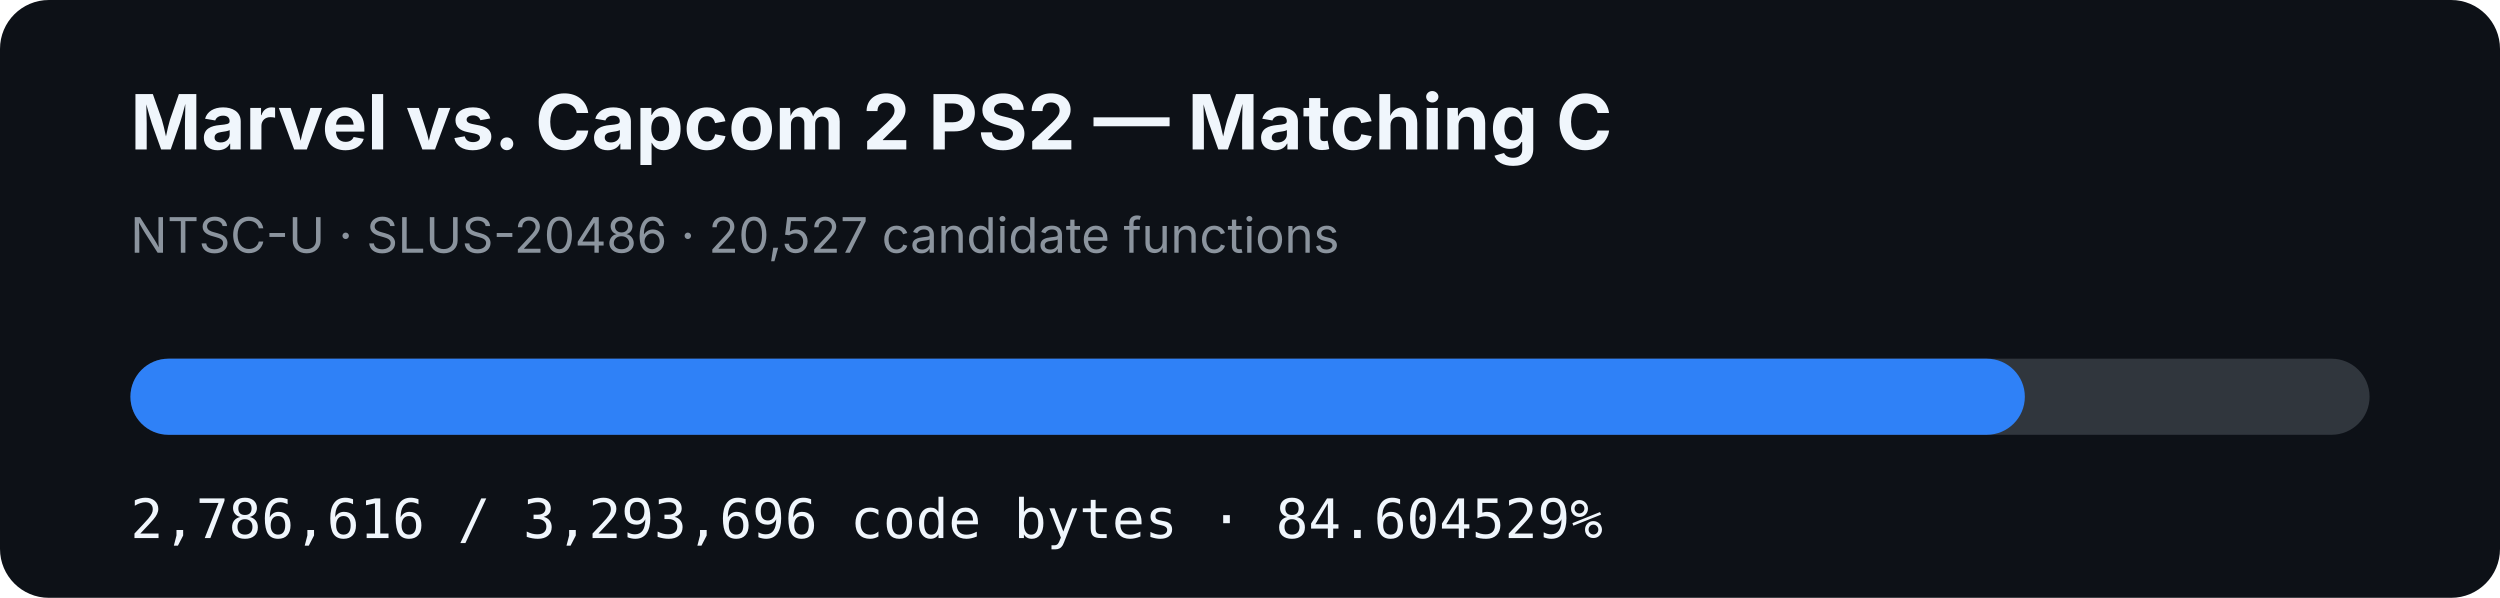
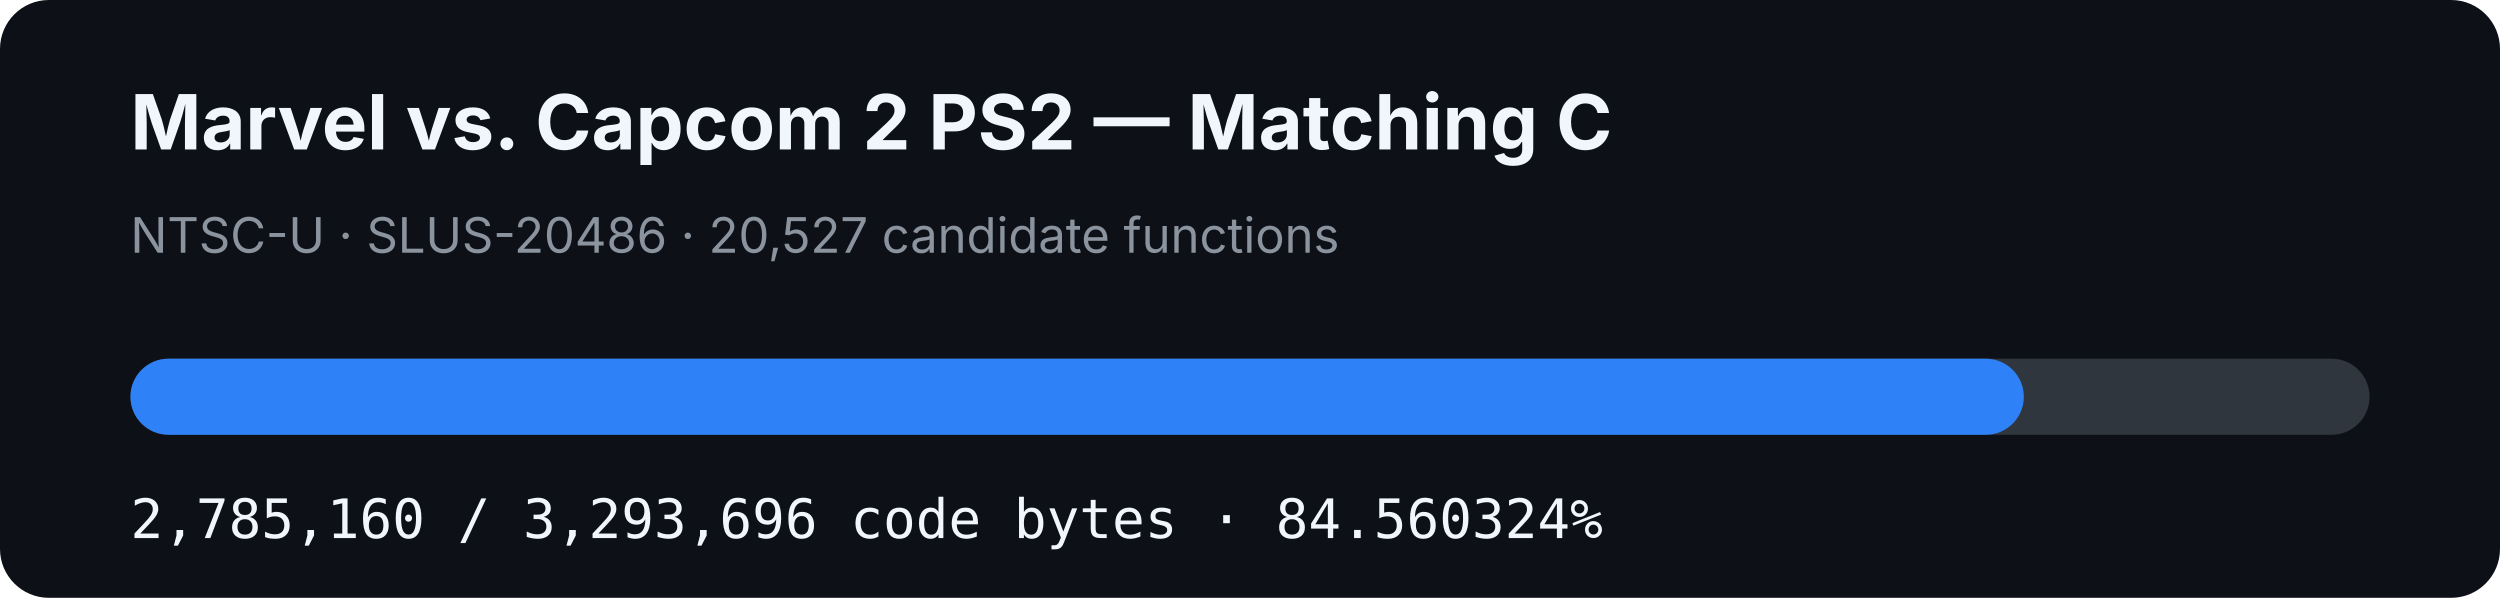
- <svg xmlns="http://www.w3.org/2000/svg" width="920" height="220" viewBox="0 0 920 220" role="img" aria-label="MVC2 PS2 matching C progress: 84.604529%">
+ <svg xmlns="http://www.w3.org/2000/svg" width="920" height="220" viewBox="0 0 920 220" role="img" aria-label="MVC2 PS2 matching C progress: 84.560324%">
  <rect width="920" height="220" rx="18" fill="#0d1117" />
  <text x="48" y="55" fill="#f0f6fc" font-family="-apple-system,BlinkMacSystemFont,Segoe UI,sans-serif" font-size="28" font-weight="700">Marvel vs. Capcom 2 PS2 — Matching C</text>
  <text x="48" y="93" fill="#8b949e" font-family="-apple-system,BlinkMacSystemFont,Segoe UI,sans-serif" font-size="18">NTSC-U · SLUS-20486 · 20,527 candidate functions</text>
  <rect x="48" y="132" width="824" height="28" rx="14" fill="#30363d" />
-   <rect x="48" y="132" width="697.141" height="28" rx="14" fill="#2f81f7" />
-   <text x="48" y="198" fill="#f0f6fc" font-family="ui-monospace,SFMono-Regular,Menlo,monospace" font-size="20">2,786,616 / 3,293,696 code bytes · 84.604529%</text>
+   <rect x="48" y="132" width="696.777" height="28" rx="14" fill="#2f81f7" />
+   <text x="48" y="198" fill="#f0f6fc" font-family="ui-monospace,SFMono-Regular,Menlo,monospace" font-size="20">2,785,160 / 3,293,696 code bytes · 84.560324%</text>
</svg>
